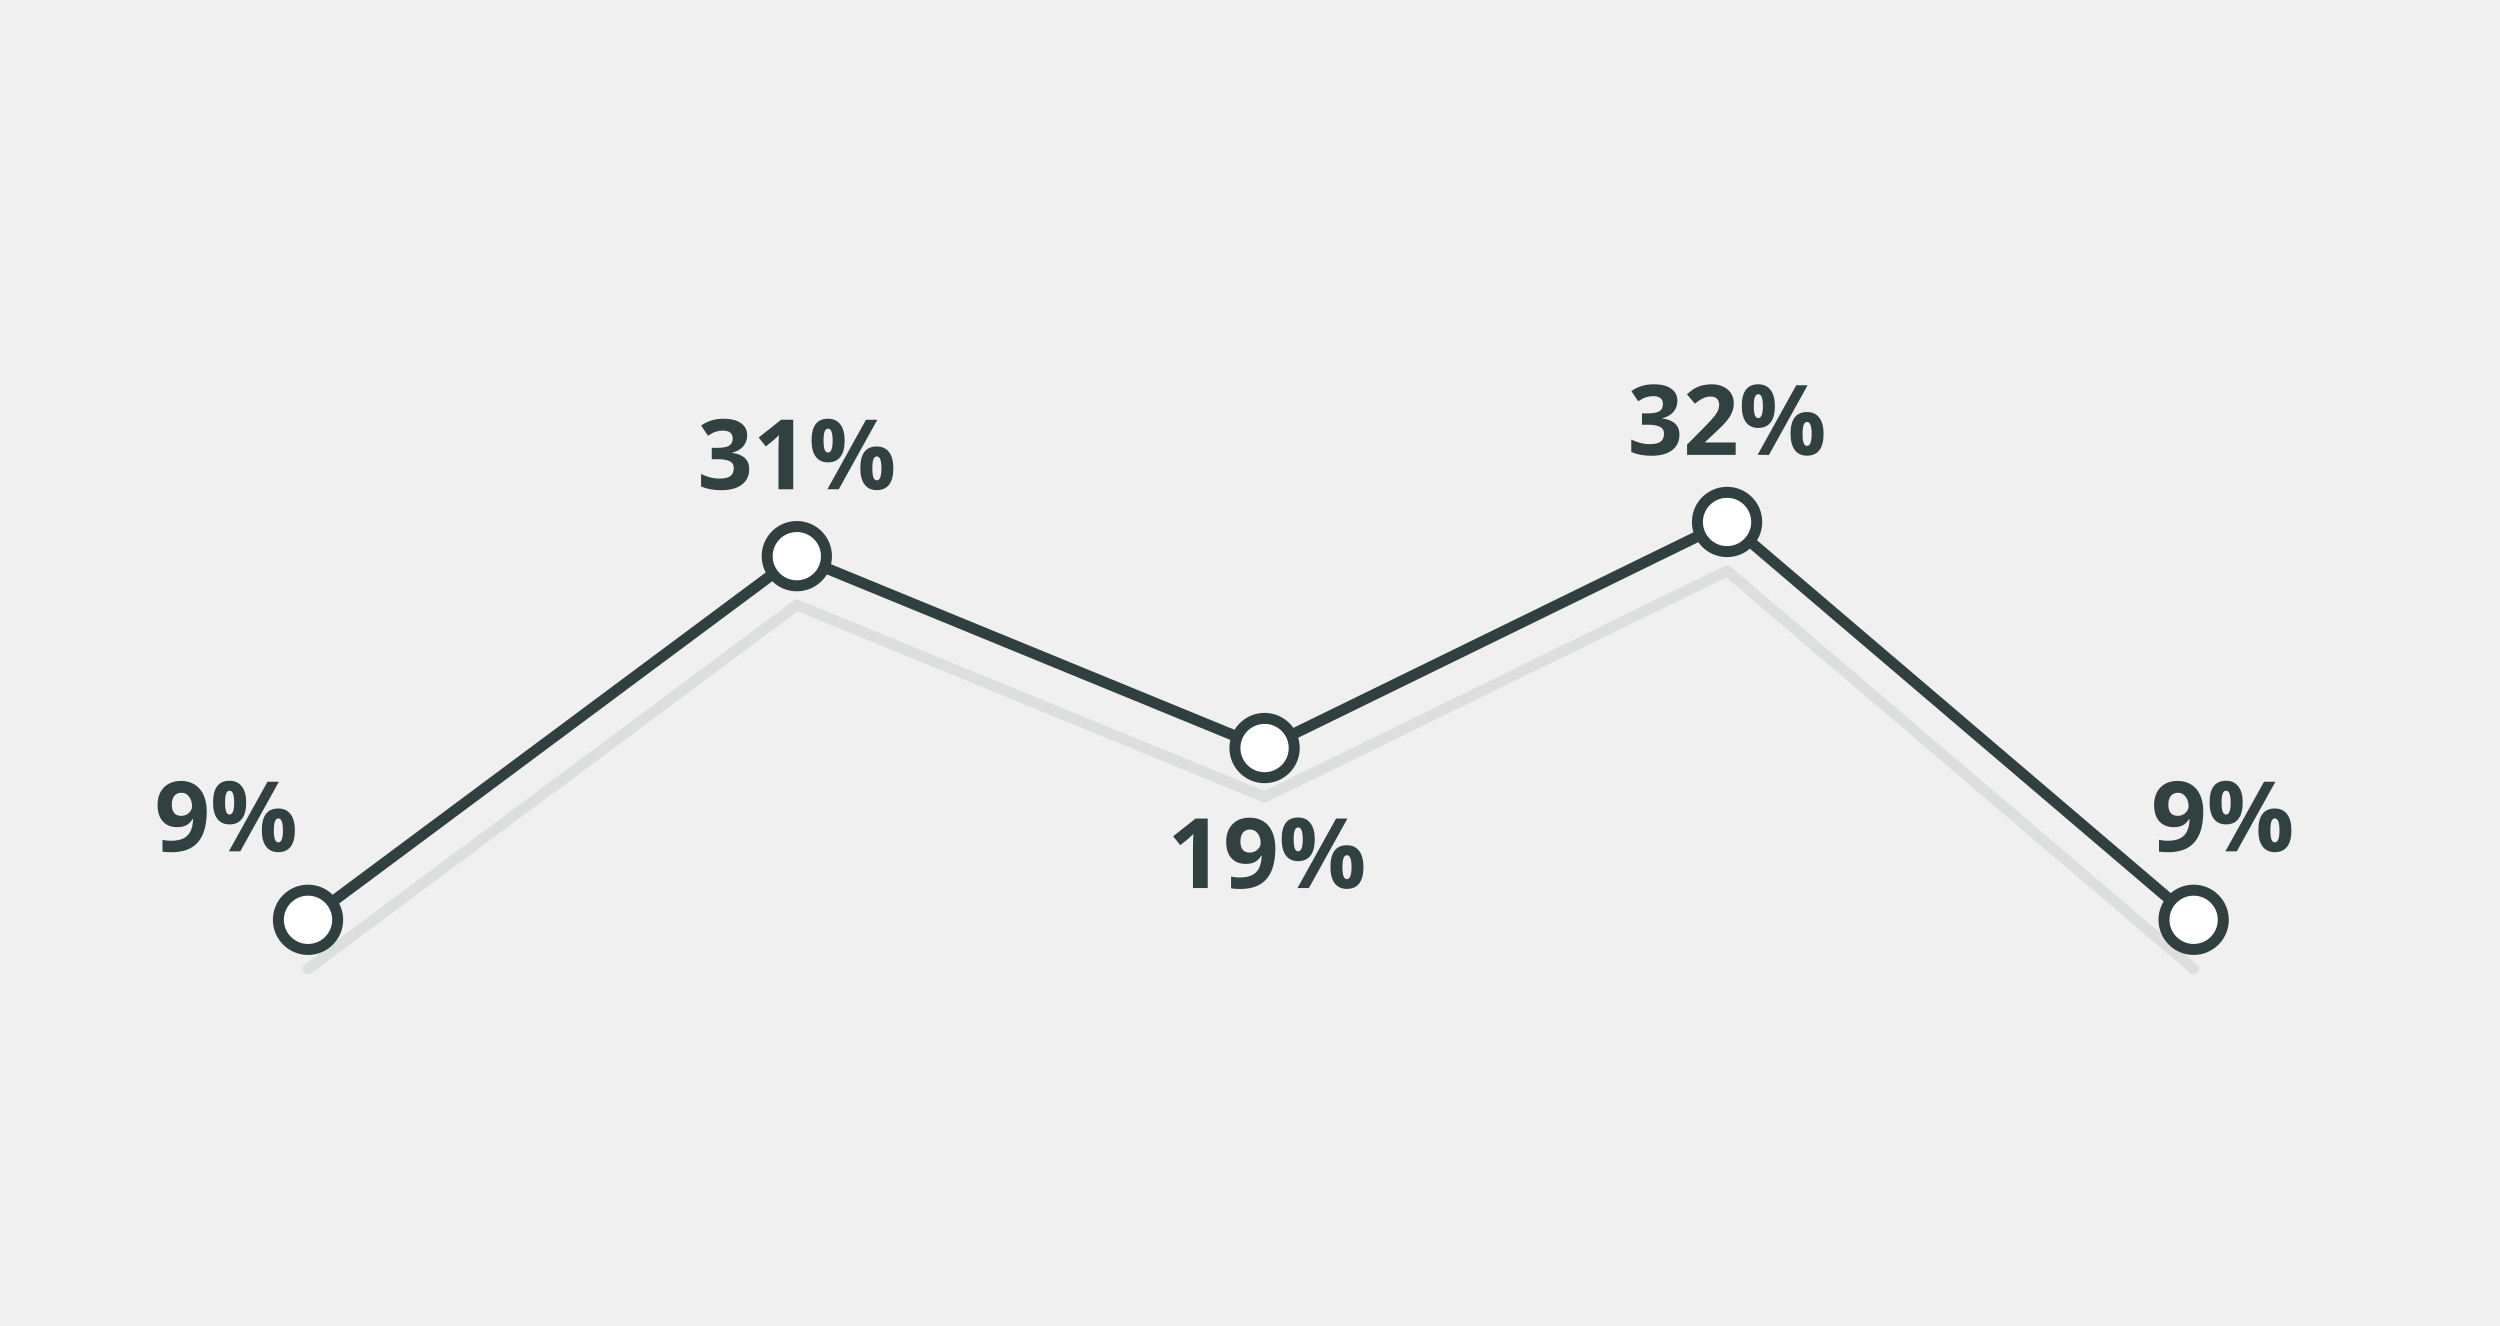
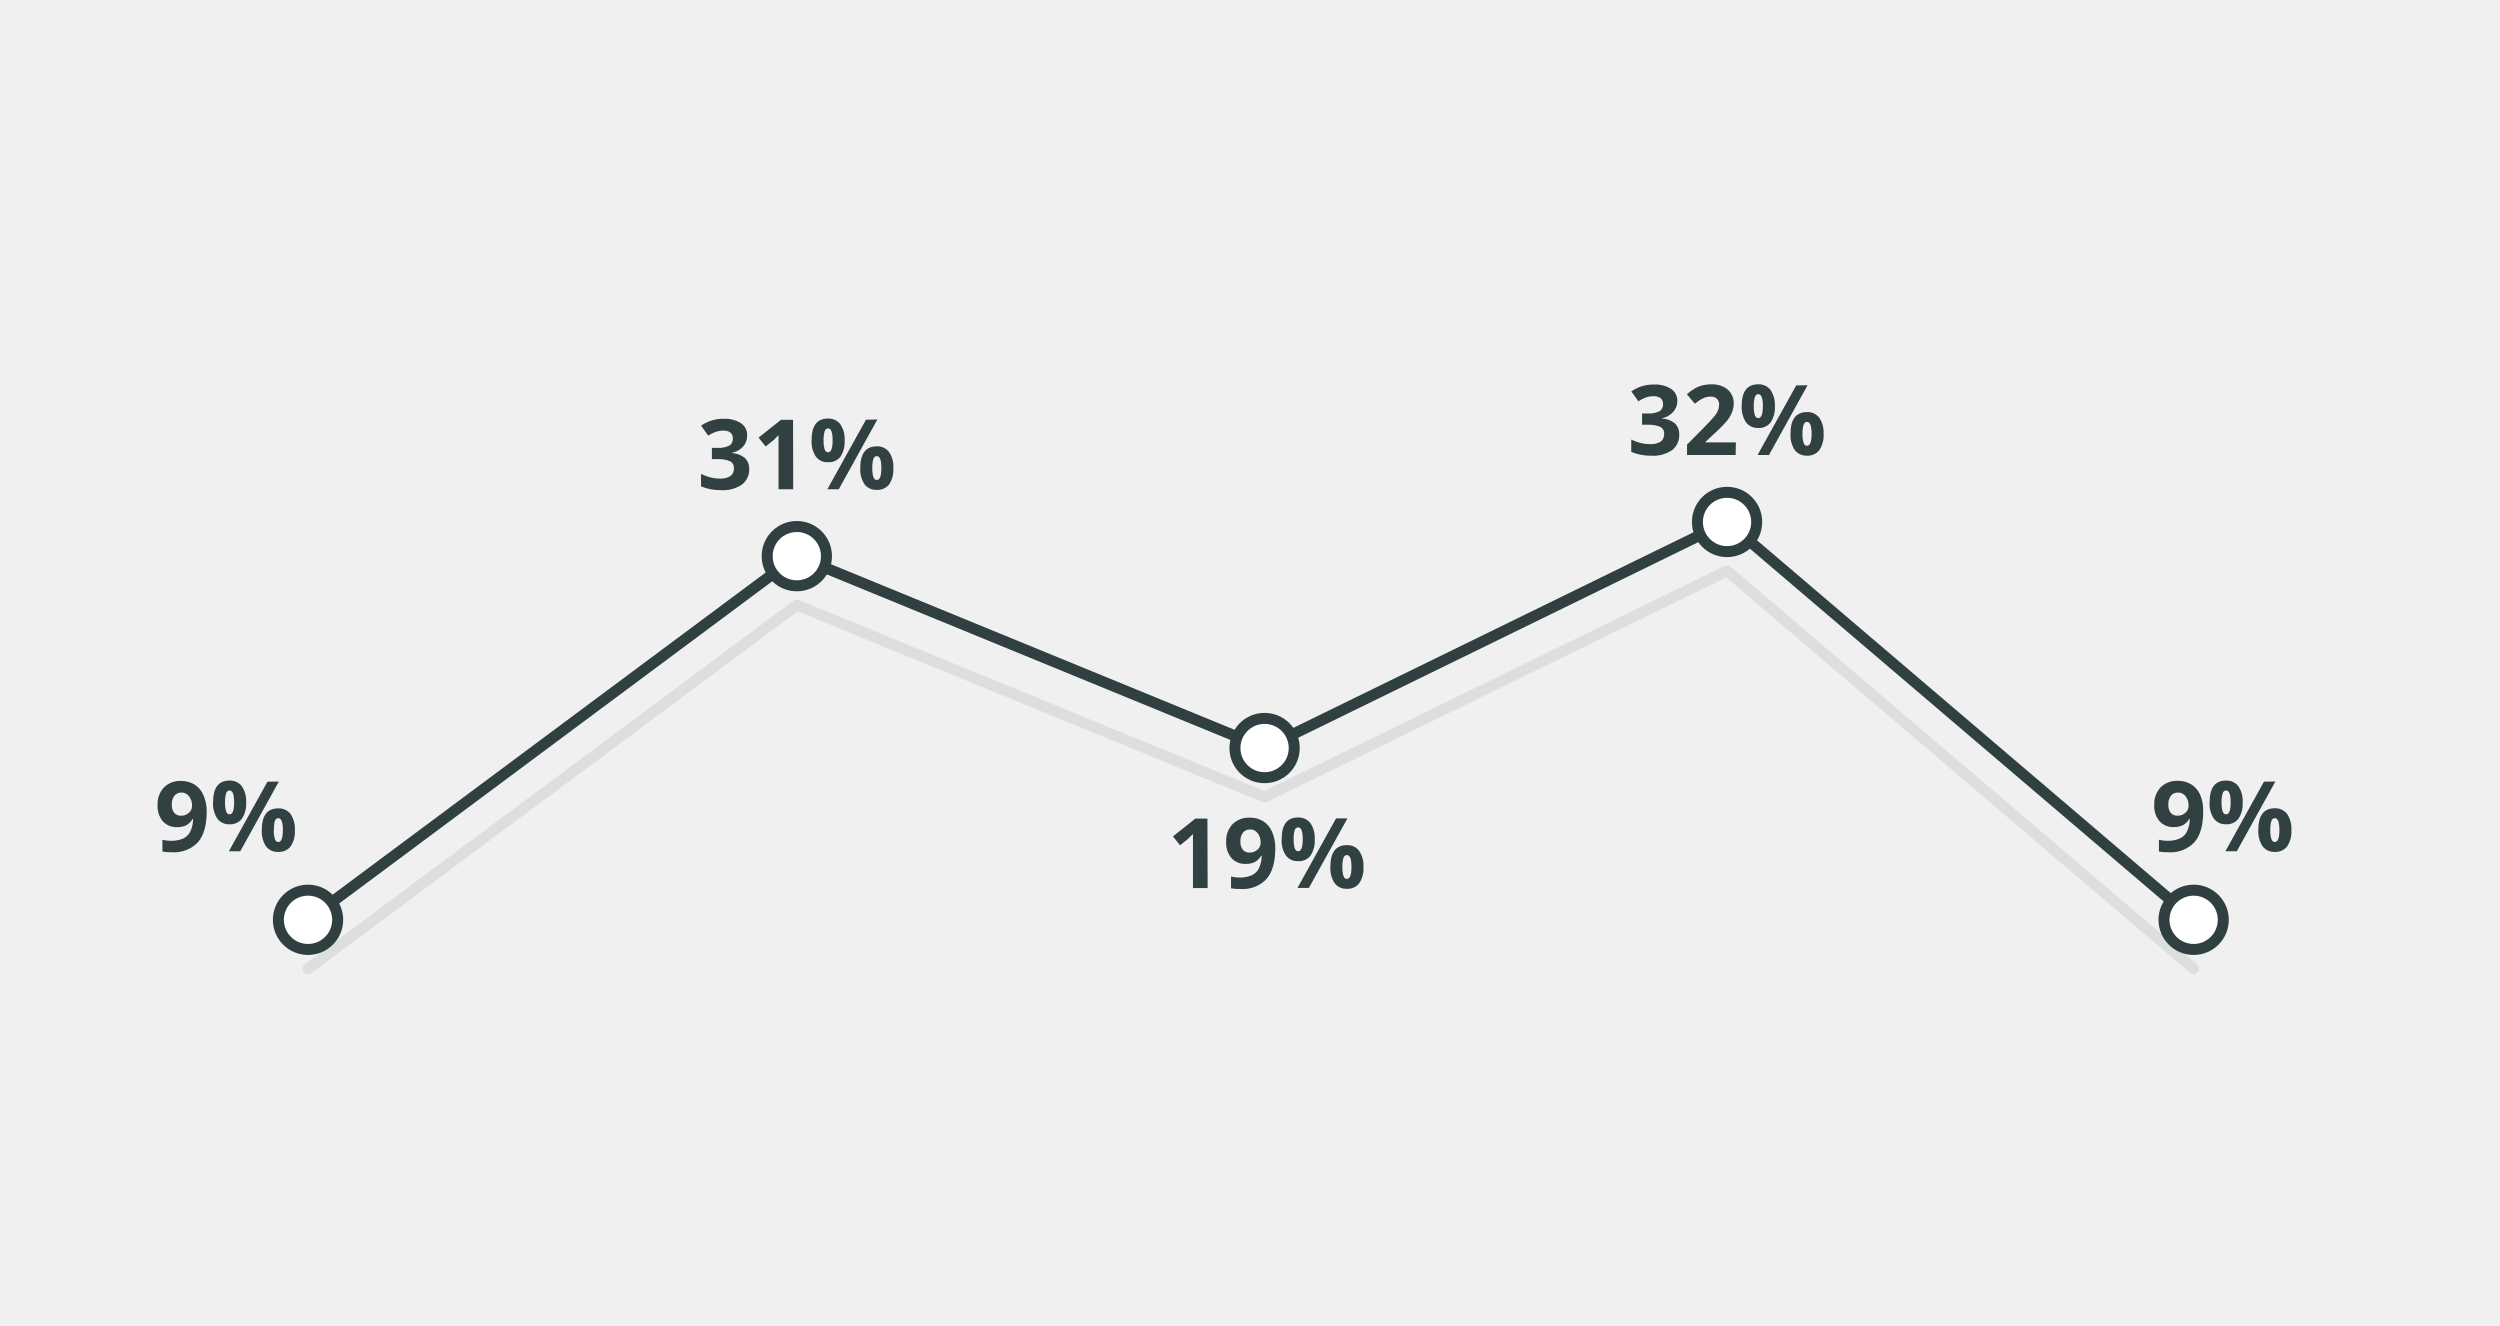
<svg xmlns="http://www.w3.org/2000/svg" id="Layer_1" data-name="Layer 1" viewBox="0 0 511 271">
  <g style="opacity: 0.1">
    <polyline points="62.96 198.01 162.87 123.68 258.48 162.9 353.01 116.69 448.38 198.01" style="fill: none;stroke: #304041;stroke-linecap: round;stroke-linejoin: round;stroke-width: 2.25px" />
  </g>
  <polyline points="62.96 188.01 162.87 113.68 258.48 152.9 353.01 106.69 448.38 188.01" style="fill: none;stroke: #304041;stroke-linecap: round;stroke-linejoin: round;stroke-width: 2.25px" />
-   <text transform="translate(31.57 174.01)" style="font-size: 19.919px;fill: #314041;font-family: OpenSans-Bold, Open Sans;font-weight: 700">9%</text>
+   <g>
+     <path d="M42.25,165.86q0,4.2-1.77,6.27a6.68,6.68,0,0,1-5.36,2.07,10.2,10.2,0,0,1-1.92-.13v-2.42a6.91,6.91,0,0,0,1.71.21,6.09,6.09,0,0,0,2.48-.44,3.11,3.11,0,0,0,1.49-1.4,6.14,6.14,0,0,0,.59-2.61h-.11a3.36,3.36,0,0,1-1.31,1.29,4.18,4.18,0,0,1-1.84.37,3.72,3.72,0,0,1-2.93-1.2,4.77,4.77,0,0,1-1.07-3.31,4.93,4.93,0,0,1,1.3-3.61A4.68,4.68,0,0,1,37,159.62a5.13,5.13,0,0,1,2.76.74,4.7,4.7,0,0,1,1.81,2.15A8.1,8.1,0,0,1,42.25,165.86ZM37.1,162a1.79,1.79,0,0,0-1.46.65,2.82,2.82,0,0,0-.52,1.84,2.62,2.62,0,0,0,.47,1.64,1.74,1.74,0,0,0,1.45.6,2.25,2.25,0,0,0,1.57-.6,1.82,1.82,0,0,0,.65-1.37,3.1,3.1,0,0,0-.61-2A1.87,1.87,0,0,0,37.1,162Z" style="fill: #314041" />
+     <path d="M50.31,164a5.44,5.44,0,0,1-.87,3.36,3,3,0,0,1-2.54,1.12,2.93,2.93,0,0,1-2.48-1.15,5.46,5.46,0,0,1-.87-3.33q0-4.46,3.35-4.45a3,3,0,0,1,2.53,1.16A5.35,5.35,0,0,1,50.31,164Zm-4.31,0a5.65,5.65,0,0,0,.22,1.84c.14.41.38.61.7.61.63,0,.94-.82.94-2.45s-.31-2.43-.94-2.43a.75.75,0,0,0-.7.59A5.61,5.61,0,0,0,46,164.05Zm11-4.26L49.11,174H46.78l7.89-14.22Zm3.27,9.92a5.43,5.43,0,0,1-.87,3.35,3,3,0,0,1-2.54,1.12A2.93,2.93,0,0,1,54.38,173a5.45,5.45,0,0,1-.87-3.32c0-3,1.12-4.45,3.35-4.45a3,3,0,0,1,2.53,1.16A5.35,5.35,0,0,1,60.27,169.71Zm-4.31,0a5.65,5.65,0,0,0,.22,1.84c.14.41.38.61.7.61.62,0,.94-.82.94-2.45s-.32-2.43-.94-2.43a.75.75,0,0,0-.7.59A5.61,5.61,0,0,0,56,169.73Z" style="fill: #314041" />
+   </g>
  <circle cx="62.96" cy="188.01" r="6.06" style="fill: #fff;stroke: #304041;stroke-linecap: round;stroke-linejoin: round;stroke-width: 2.25px" />
-   <text transform="translate(142.53 100.01)" style="font-size: 19.919px;fill: #314041;font-family: OpenSans-Bold, Open Sans;font-weight: 700">31%</text>
+   <g>
+     <path d="M152.72,89a3.32,3.32,0,0,1-.81,2.26,4.18,4.18,0,0,1-2.27,1.29v.06a4.54,4.54,0,0,1,2.61,1,2.93,2.93,0,0,1,.88,2.24,3.8,3.8,0,0,1-1.48,3.2,6.89,6.89,0,0,1-4.25,1.14,10.39,10.39,0,0,1-4.11-.77V96.87a9.55,9.55,0,0,0,1.82.69,7.9,7.9,0,0,0,2,.26,3.76,3.76,0,0,0,2.19-.51,1.84,1.84,0,0,0,.71-1.62,1.47,1.47,0,0,0-.81-1.42,6.06,6.06,0,0,0-2.61-.42h-1.08v-2.3h1.1a5.1,5.1,0,0,0,2.42-.44,1.57,1.57,0,0,0,.76-1.48c0-1.08-.68-1.62-2-1.62a4.52,4.52,0,0,0-1.43.24,6.84,6.84,0,0,0-1.61.8L143.31,87a7.75,7.75,0,0,1,4.64-1.4,6,6,0,0,1,3.49.9A2.86,2.86,0,0,1,152.72,89Z" style="fill: #314041" />
+     <path d="M162.13,100h-3V91.78l0-1.35,0-1.48c-.5.5-.84.82-1,1l-1.63,1.31-1.45-1.81,4.58-3.64h2.47Z" style="fill: #314041" />
+     <path d="M172.64,90a5.44,5.44,0,0,1-.86,3.36,3,3,0,0,1-2.54,1.12,2.92,2.92,0,0,1-2.48-1.15,5.46,5.46,0,0,1-.87-3.33c0-3,1.11-4.45,3.35-4.45a3,3,0,0,1,2.52,1.16A5.28,5.28,0,0,1,172.64,90Zm-4.3,0a5.69,5.69,0,0,0,.22,1.84c.14.41.38.61.7.61.62,0,.93-.82.93-2.45s-.31-2.43-.93-2.43a.74.74,0,0,0-.7.59A5.61,5.61,0,0,0,168.34,90.05Zm11-4.26L171.45,100h-2.34L177,85.79Zm3.26,9.92a5.43,5.43,0,0,1-.86,3.35,3,3,0,0,1-2.54,1.12A2.92,2.92,0,0,1,176.72,99a5.45,5.45,0,0,1-.88-3.32q0-4.45,3.36-4.45a3,3,0,0,1,2.52,1.16A5.28,5.28,0,0,1,182.6,95.71Zm-4.3,0a6,6,0,0,0,.21,1.84c.15.4.39.61.71.61.62,0,.93-.82.93-2.45s-.31-2.43-.93-2.43a.77.77,0,0,0-.71.59A6,6,0,0,0,178.3,95.73Z" style="fill: #314041" />
+   </g>
  <circle cx="162.87" cy="113.68" r="6.06" style="fill: #fff;stroke: #304041;stroke-linecap: round;stroke-linejoin: round;stroke-width: 2.25px" />
-   <text transform="translate(238.62 181.52)" style="font-size: 19.919px;fill: #314041;font-family: OpenSans-Bold, Open Sans;font-weight: 700">19%</text>
+   <g>
+     <path d="M246.84,181.52h-3v-8.23l0-1.35,0-1.48c-.5.5-.85.83-1,1l-1.64,1.31-1.45-1.81,4.58-3.64h2.47Z" style="fill: #314041" />
+     <path d="M260.67,173.37q0,4.2-1.77,6.27a6.67,6.67,0,0,1-5.36,2.07,10.27,10.27,0,0,1-1.92-.13v-2.42a6.91,6.91,0,0,0,1.71.21,6.09,6.09,0,0,0,2.48-.44,3.11,3.11,0,0,0,1.49-1.4,6.14,6.14,0,0,0,.59-2.61h-.11a3.36,3.36,0,0,1-1.31,1.29,4.15,4.15,0,0,1-1.84.37,3.72,3.72,0,0,1-2.93-1.2,4.77,4.77,0,0,1-1.07-3.31,4.92,4.92,0,0,1,1.3-3.61,4.72,4.72,0,0,1,3.53-1.33,5.13,5.13,0,0,1,2.76.74A4.7,4.7,0,0,1,260,170,8,8,0,0,1,260.67,173.37Zm-5.15-3.83a1.79,1.79,0,0,0-1.46.65,2.82,2.82,0,0,0-.52,1.84,2.62,2.62,0,0,0,.47,1.64,1.74,1.74,0,0,0,1.45.6,2.25,2.25,0,0,0,1.57-.6,1.82,1.82,0,0,0,.65-1.37,3.1,3.1,0,0,0-.61-2A1.87,1.87,0,0,0,255.52,169.54Z" style="fill: #314041" />
+     <path d="M268.73,171.54a5.44,5.44,0,0,1-.87,3.36,3,3,0,0,1-2.53,1.12,2.94,2.94,0,0,1-2.49-1.15,5.46,5.46,0,0,1-.87-3.33c0-3,1.12-4.45,3.36-4.45a3,3,0,0,1,2.52,1.16A5.35,5.35,0,0,1,268.73,171.54Zm-4.31,0a5.65,5.65,0,0,0,.22,1.84c.14.41.38.61.7.61.63,0,.94-.82.94-2.45s-.31-2.43-.94-2.43a.75.75,0,0,0-.7.59A5.61,5.61,0,0,0,264.42,171.56Zm11-4.26-7.89,14.22H265.2l7.89-14.22Zm3.27,9.92a5.43,5.43,0,0,1-.87,3.35,3,3,0,0,1-2.54,1.12,2.93,2.93,0,0,1-2.48-1.15,5.45,5.45,0,0,1-.87-3.32c0-3,1.12-4.45,3.35-4.45a3,3,0,0,1,2.53,1.16A5.35,5.35,0,0,1,278.69,177.22Zm-4.31,0a5.65,5.65,0,0,0,.22,1.84c.14.41.38.61.7.61.63,0,.94-.82.94-2.45s-.31-2.43-.94-2.43a.75.75,0,0,0-.7.59A5.61,5.61,0,0,0,274.38,177.24Z" style="fill: #314041" />
+   </g>
  <circle cx="258.48" cy="152.9" r="6.06" style="fill: #fff;stroke: #304041;stroke-linecap: round;stroke-linejoin: round;stroke-width: 2.25px" />
-   <text transform="translate(332.67 92.97)" style="font-size: 19.919px;fill: #314041;font-family: OpenSans-Bold, Open Sans;font-weight: 700">32%</text>
+   <g>
+     <path d="M342.85,81.93A3.34,3.34,0,0,1,342,84.2a4.17,4.17,0,0,1-2.26,1.28v.06a4.48,4.48,0,0,1,2.6,1,2.92,2.92,0,0,1,.89,2.24A3.79,3.79,0,0,1,341.78,92a6.8,6.8,0,0,1-4.25,1.15,10.34,10.34,0,0,1-4.1-.77V89.84a8.82,8.82,0,0,0,1.81.68,7.52,7.52,0,0,0,2,.26,3.83,3.83,0,0,0,2.2-.5,1.87,1.87,0,0,0,.71-1.62,1.47,1.47,0,0,0-.82-1.42,6,6,0,0,0-2.61-.42h-1.08V84.51h1.1a5.09,5.09,0,0,0,2.42-.43,1.56,1.56,0,0,0,.76-1.48c0-1.08-.67-1.62-2-1.62a4.74,4.74,0,0,0-1.42.23,7.13,7.13,0,0,0-1.61.81L333.44,80a7.77,7.77,0,0,1,4.64-1.4,6,6,0,0,1,3.49.89A2.89,2.89,0,0,1,342.85,81.93Z" style="fill: #314041" />
+     <path d="M354.77,93h-9.94V90.88l3.57-3.61c1.06-1.08,1.75-1.83,2.08-2.25a4.89,4.89,0,0,0,.69-1.16,2.85,2.85,0,0,0,.22-1.11,1.62,1.62,0,0,0-.47-1.27,1.84,1.84,0,0,0-1.26-.42,3.69,3.69,0,0,0-1.61.38,7.86,7.86,0,0,0-1.62,1.08l-1.63-1.94a10.6,10.6,0,0,1,1.74-1.26,6.13,6.13,0,0,1,1.5-.57,8,8,0,0,1,1.83-.2,5.38,5.38,0,0,1,2.36.49,3.69,3.69,0,0,1,1.58,1.36,3.57,3.57,0,0,1,.56,2,4.86,4.86,0,0,1-.34,1.84A7,7,0,0,1,353,86a26.39,26.39,0,0,1-2.55,2.58l-1.83,1.72v.13h6.19Z" style="fill: #314041" />
+     <path d="M362.78,83a5.39,5.39,0,0,1-.87,3.35,3,3,0,0,1-2.54,1.13,3,3,0,0,1-2.48-1.15A5.46,5.46,0,0,1,356,83q0-4.45,3.35-4.45a3,3,0,0,1,2.53,1.15A5.34,5.34,0,0,1,362.78,83Zm-4.31,0a5.72,5.72,0,0,0,.22,1.85c.14.4.38.61.7.61.63,0,.94-.82.94-2.46s-.31-2.43-.94-2.43c-.32,0-.56.2-.7.6A5.58,5.58,0,0,0,358.47,83Zm11-4.26L361.58,93h-2.33l7.89-14.22Zm3.27,9.93a5.37,5.37,0,0,1-.87,3.34,3,3,0,0,1-2.54,1.13A3,3,0,0,1,366.85,92a5.45,5.45,0,0,1-.87-3.32q0-4.46,3.35-4.45a3,3,0,0,1,2.53,1.15A5.4,5.4,0,0,1,372.74,88.68Zm-4.31,0a5.72,5.72,0,0,0,.22,1.85c.14.4.38.6.7.6.63,0,.94-.81.94-2.45s-.31-2.43-.94-2.43c-.32,0-.56.2-.7.6A5.58,5.58,0,0,0,368.43,88.69Z" style="fill: #314041" />
+   </g>
  <circle cx="353.01" cy="106.69" r="6.06" style="fill: #fff;stroke: #304041;stroke-linecap: round;stroke-linejoin: round;stroke-width: 2.25px" />
-   <text transform="translate(439.66 174.01)" style="font-size: 19.919px;fill: #314041;font-family: OpenSans-Bold, Open Sans;font-weight: 700">9%</text>
+   <g>
+     <path d="M450.33,165.86c0,2.8-.58,4.89-1.77,6.27a6.65,6.65,0,0,1-5.35,2.07,9.26,9.26,0,0,1-1.92-.14v-2.41a6.85,6.85,0,0,0,1.71.21,5.91,5.91,0,0,0,2.48-.45A3,3,0,0,0,447,170a6.14,6.14,0,0,0,.59-2.61h-.11a3.36,3.36,0,0,1-1.31,1.29,4.2,4.2,0,0,1-1.85.37,3.71,3.71,0,0,1-2.92-1.2,4.73,4.73,0,0,1-1.07-3.31,4.92,4.92,0,0,1,1.3-3.61,4.68,4.68,0,0,1,3.53-1.33,5.13,5.13,0,0,1,2.76.74,4.7,4.7,0,0,1,1.81,2.15A8.11,8.11,0,0,1,450.33,165.86ZM445.19,162a1.79,1.79,0,0,0-1.46.65,2.82,2.82,0,0,0-.52,1.84,2.56,2.56,0,0,0,.47,1.64,1.74,1.74,0,0,0,1.45.6,2.25,2.25,0,0,0,1.57-.6,1.84,1.84,0,0,0,.65-1.37,3.1,3.1,0,0,0-.61-2A1.87,1.87,0,0,0,445.19,162Z" style="fill: #314041" />
+     <path d="M458.4,164a5.44,5.44,0,0,1-.87,3.36,3,3,0,0,1-2.54,1.12,2.93,2.93,0,0,1-2.48-1.15,5.46,5.46,0,0,1-.87-3.33q0-4.46,3.35-4.45a3,3,0,0,1,2.53,1.16A5.35,5.35,0,0,1,458.4,164Zm-4.31,0a5.69,5.69,0,0,0,.22,1.84c.14.41.38.61.7.61.63,0,.94-.82.94-2.45s-.31-2.43-.94-2.43a.74.74,0,0,0-.7.59A5.61,5.61,0,0,0,454.09,164.05Zm11-4.26L457.2,174h-2.33l7.88-14.22Zm3.27,9.92a5.43,5.43,0,0,1-.87,3.35,3,3,0,0,1-2.54,1.12,2.93,2.93,0,0,1-2.48-1.15,5.45,5.45,0,0,1-.87-3.32q0-4.46,3.35-4.45a3,3,0,0,1,2.53,1.16A5.35,5.35,0,0,1,468.36,169.71Zm-4.31,0a5.65,5.65,0,0,0,.22,1.84c.14.4.38.61.7.61.62,0,.94-.82.94-2.45s-.32-2.43-.94-2.43a.75.75,0,0,0-.7.59A5.61,5.61,0,0,0,464.05,169.73Z" style="fill: #314041" />
+   </g>
  <circle cx="448.38" cy="188.01" r="6.06" style="fill: #fff;stroke: #304041;stroke-linecap: round;stroke-linejoin: round;stroke-width: 2.25px" />
</svg>
